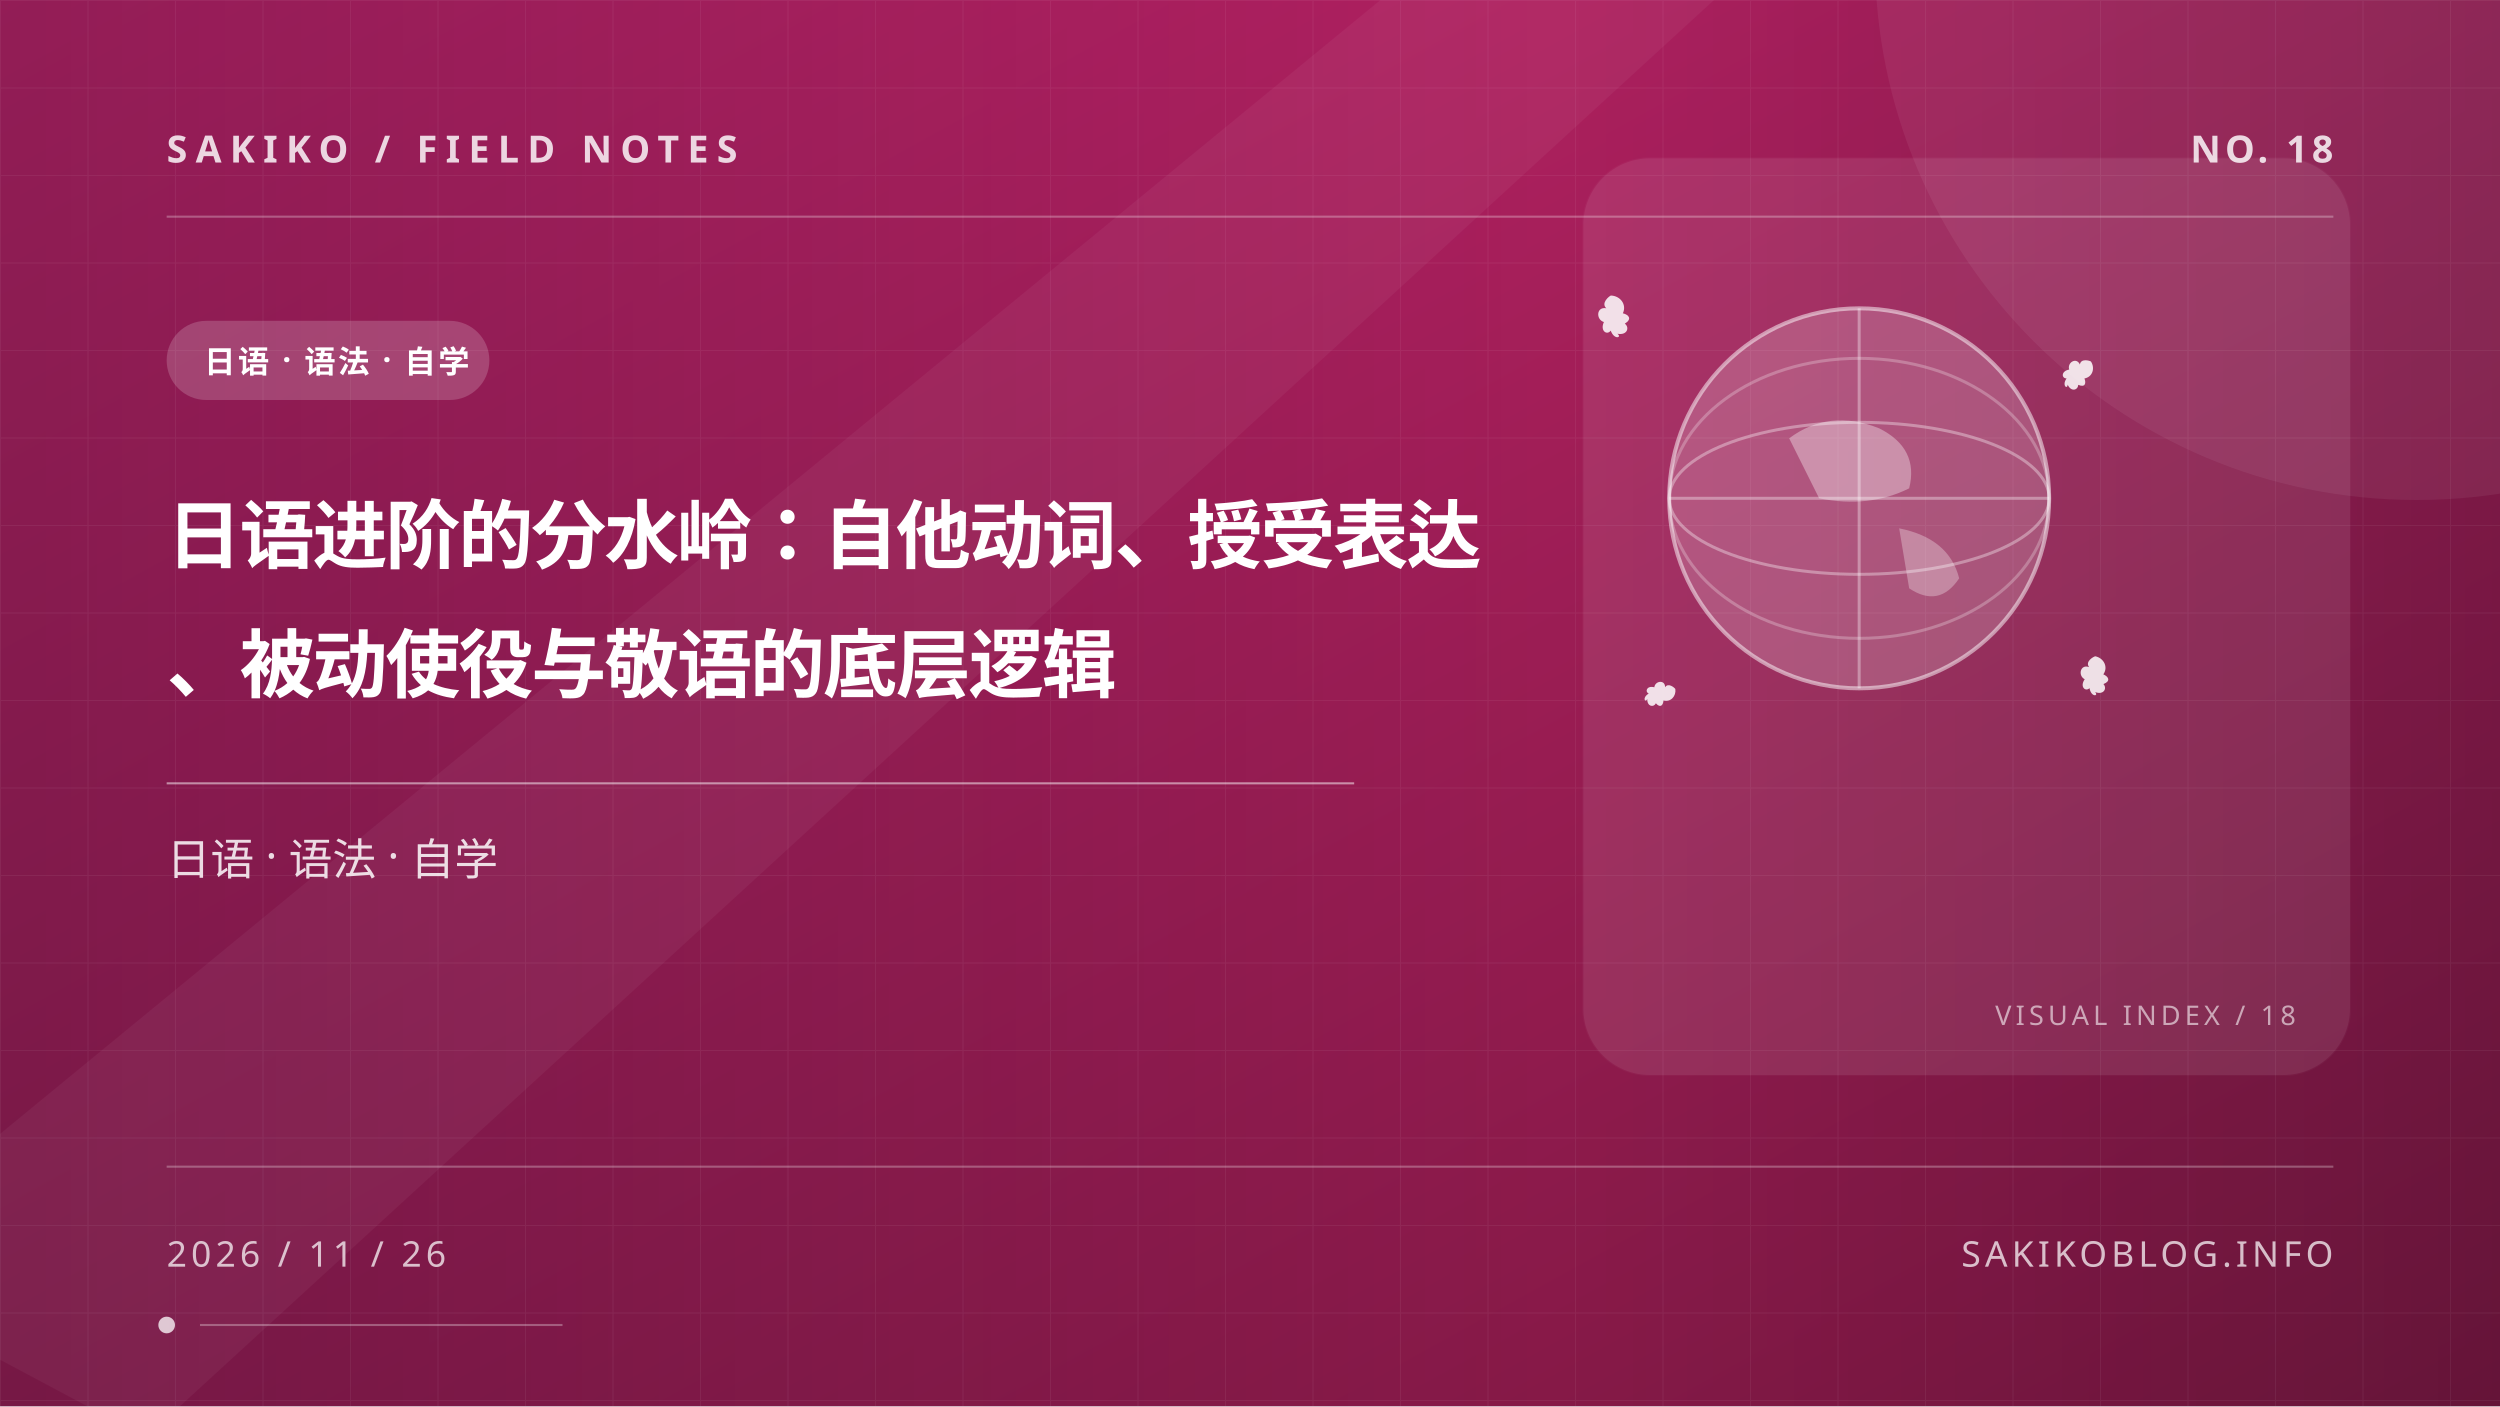
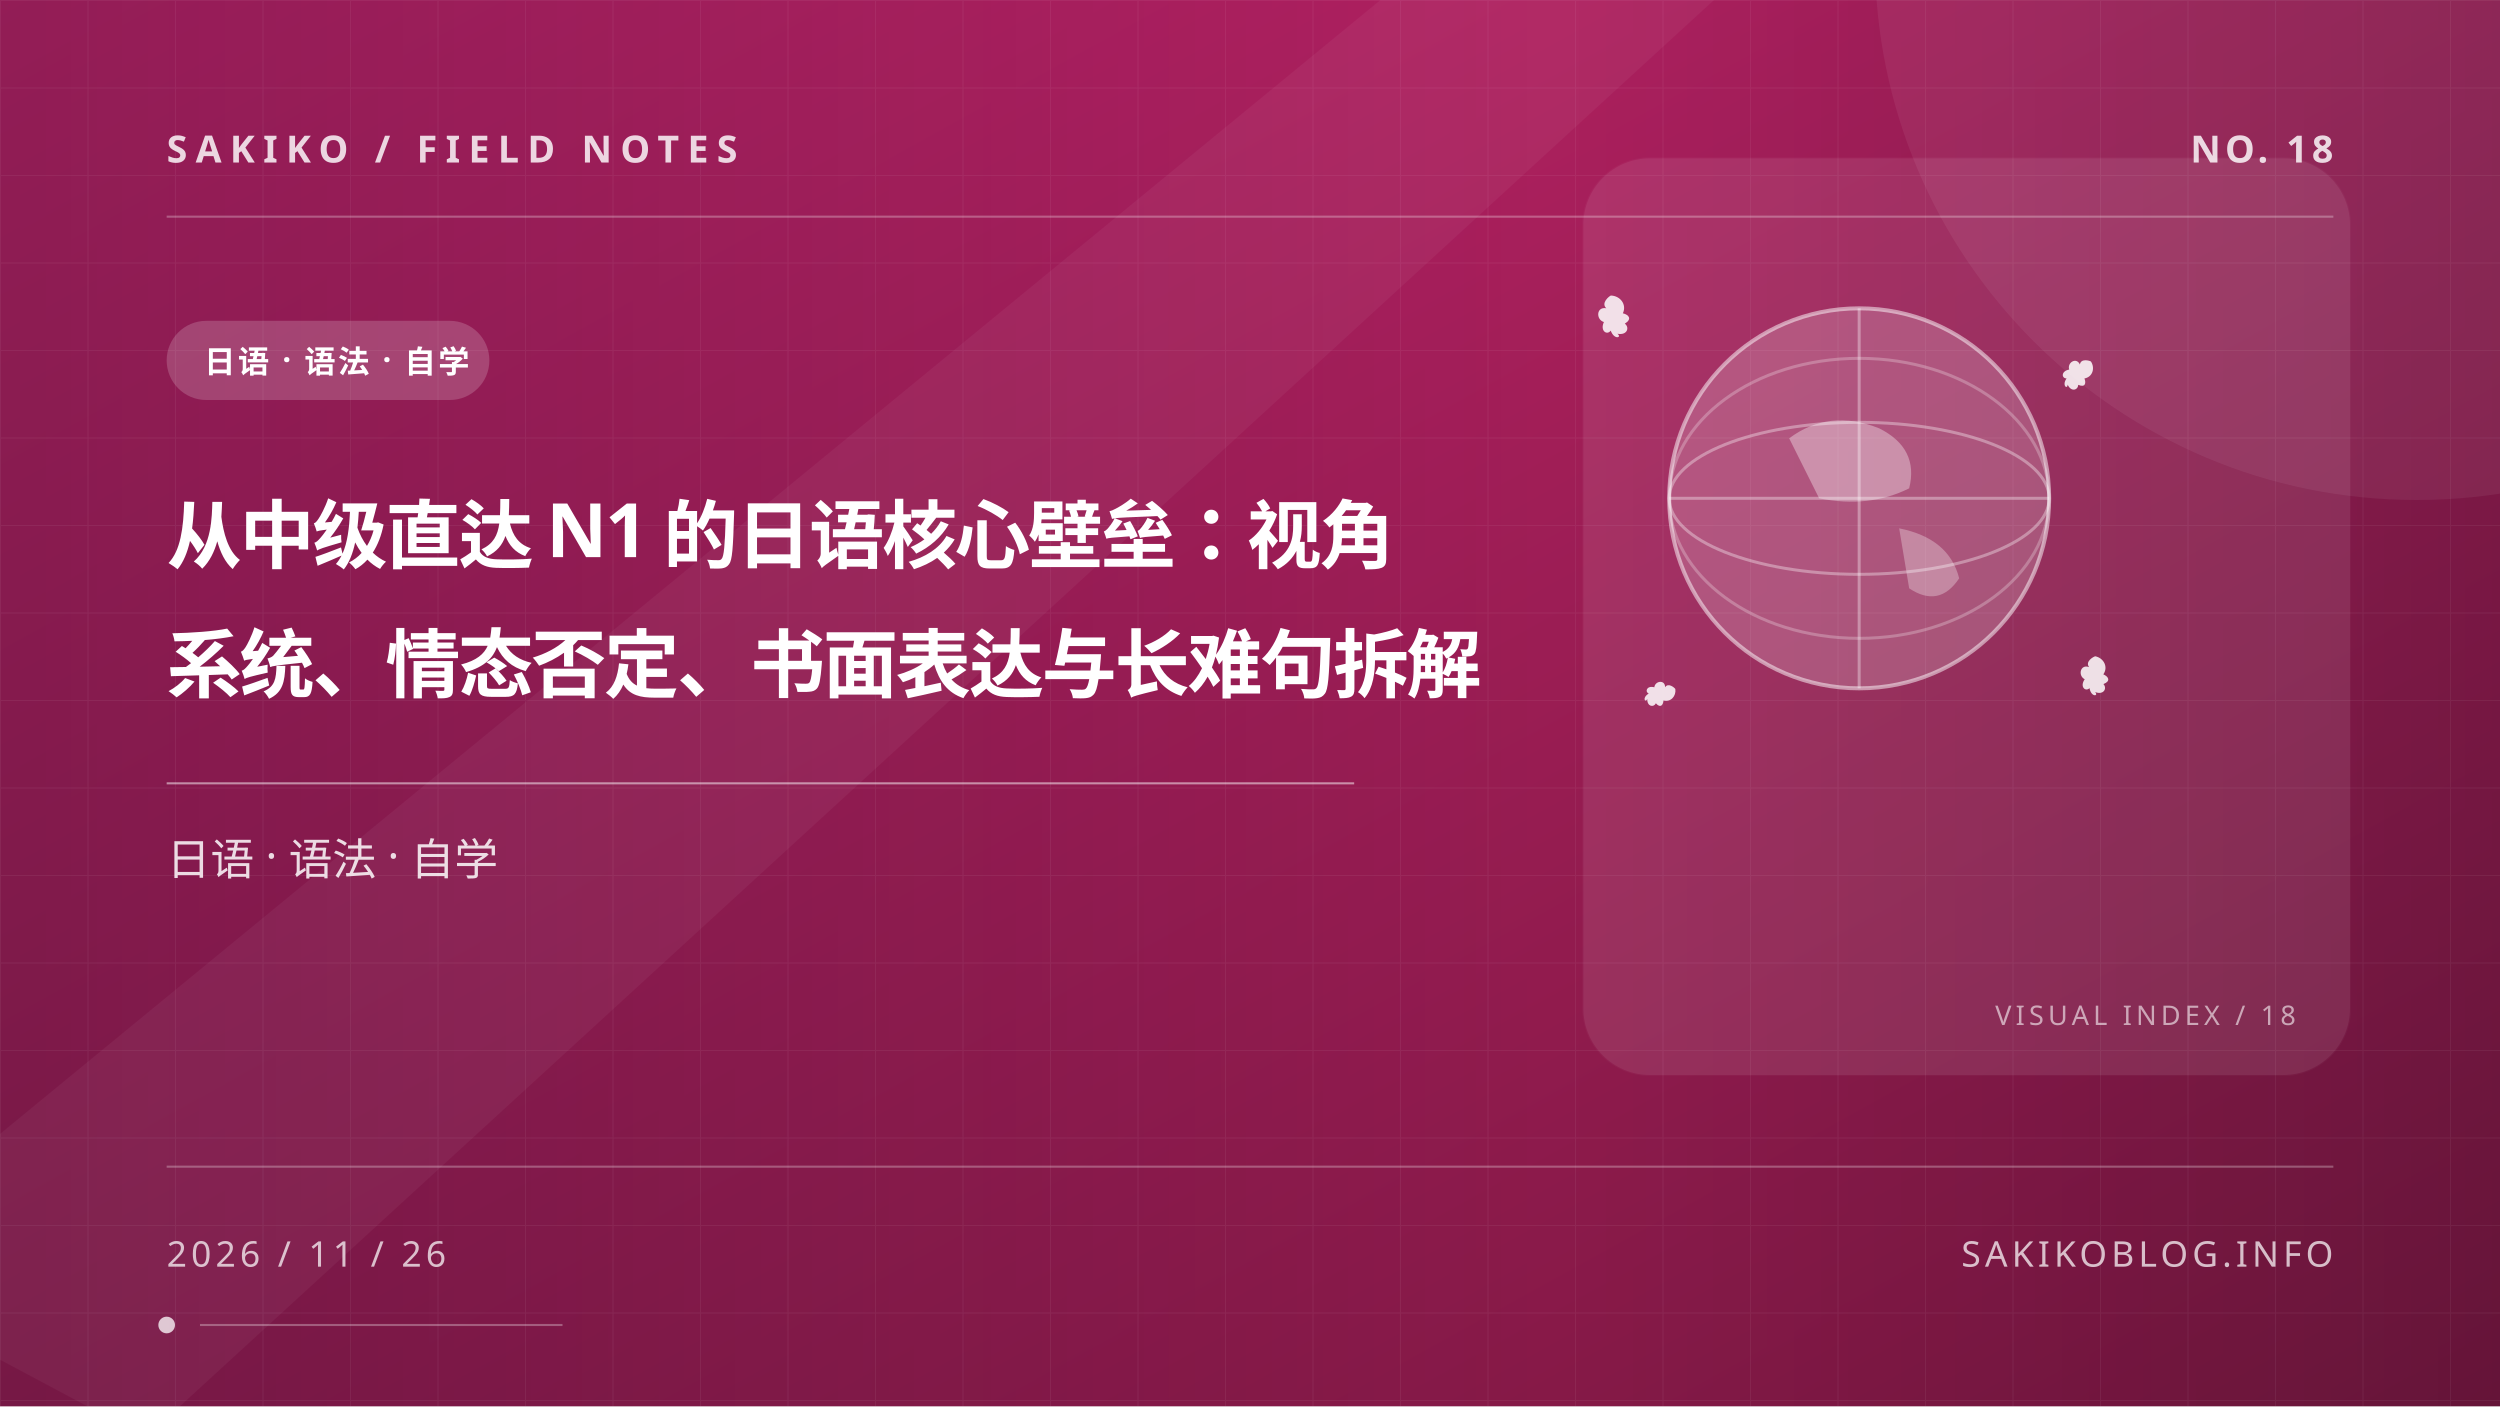
<svg xmlns="http://www.w3.org/2000/svg" viewBox="0 0 1200 675" width="1200" height="675" font-family="'Noto Sans SC','Microsoft YaHei','PingFang SC',sans-serif">
  <defs>
    <linearGradient id="bg" x1="0" y1="0" x2="1" y2="1">
      <stop offset="0" stop-color="#db2777" />
      <stop offset="1" stop-color="#831843" />
    </linearGradient>
    <linearGradient id="shade" x1="0" y1="0" x2="1" y2="0">
      <stop offset="0" stop-color="#050816" stop-opacity="0.34" />
      <stop offset="0.62" stop-color="#050816" stop-opacity="0.10" />
      <stop offset="1" stop-color="#050816" stop-opacity="0.24" />
    </linearGradient>
    <pattern id="grid" width="42" height="42" patternUnits="userSpaceOnUse">
      <path d="M 42 0 L 0 0 0 42" fill="none" stroke="#fff" stroke-opacity="0.055" stroke-width="1" />
    </pattern>
    <clipPath id="art-clip">
      <rect x="760" y="76" width="368" height="440" rx="32" />
    </clipPath>
  </defs>
  <rect width="1200" height="675" fill="url(#bg)" />
  <rect width="1200" height="675" fill="url(#shade)" />
  <rect width="1200" height="675" fill="url(#grid)" />
  <path d="M -80 610 L 760 -80 L 910 -80 L 70 690 Z" fill="#fff" opacity="0.045" />
  <circle cx="1160" cy="-20" r="260" fill="#fff" opacity="0.06" />
  <text x="80" y="78" font-size="18" font-weight="700" letter-spacing="4" fill="#fff" opacity="0.82">SAKIKO / FIELD NOTES</text>
  <text x="1120" y="78" font-size="18" font-weight="700" letter-spacing="2" text-anchor="end" fill="#fff" opacity="0.82">NO. 18</text>
  <line x1="80" y1="104" x2="1120" y2="104" stroke="#fff" stroke-opacity="0.28" />
  <g>
    <rect x="80" y="154" width="154.9" height="38" rx="19" fill="#fff" opacity="0.18" />
    <text x="98" y="179" font-size="15" font-weight="700" letter-spacing="1.2" fill="#fff">日语 · 语法 · 自学</text>
  </g>
  <text font-size="36" font-weight="750" fill="#fff" letter-spacing="-1">
-     <tspan x="80" y="270">日语进阶的分水岭：自他动词、授受表达</tspan>
-     <tspan x="80" y="332">、被动使役与敬语的底层逻辑</tspan>
+     <tspan x="80" y="270">从中级直达 N1 的日语核心壁垒：视角</tspan>
+     <tspan x="80" y="332">系统、情态否定、书面表达与长难句拆解</tspan>
  </text>
  <line x1="80" y1="376" x2="650" y2="376" stroke="#fff" stroke-opacity="0.5" />
  <text x="80" y="420" font-size="21" fill="#fff" opacity="0.84">日语 · 语法 · 自学</text>
  <rect x="760" y="76" width="368" height="440" rx="32" fill="#fff" opacity="0.09" stroke="#fff" stroke-opacity="0.28" />
  <g clip-path="url(#art-clip)" transform="translate(-10 28) scale(0.96)">
    <circle cx="940" cy="220" r="95" fill="rgba(255,255,255,0.18)" stroke="rgba(255,255,255,0.5)" stroke-width="2" />
    <ellipse cx="940" cy="220" rx="95" ry="38" fill="none" stroke="rgba(255,255,255,0.35)" stroke-width="1.5" />
    <ellipse cx="940" cy="220" rx="95" ry="70" fill="none" stroke="rgba(255,255,255,0.25)" stroke-width="1.5" />
    <line x1="845" y1="220" x2="1035" y2="220" stroke="rgba(255,255,255,0.35)" stroke-width="1.5" />
    <line x1="940" y1="125" x2="940" y2="315" stroke="rgba(255,255,255,0.35)" stroke-width="1.5" />
    <path d="M 905 190 Q 925 175 950 185 Q 970 195 965 215 Q 945 225 920 220 Z" fill="rgba(255,255,255,0.35)" />
    <path d="M 960 235 Q 985 240 990 260 Q 980 275 965 265 Z" fill="rgba(255,255,255,0.30)" />
    <g transform="translate(820 130) rotate(-20) scale(0.8666667)">
      <path d="M 0 -14 C 5 -12 7 -6 3 -2 C 6 0 7 3 2 4 C 4 7 1 11 -4 8 C -2 11 -7 11 -7 5 C -10 7 -13 3 -9 -1 C -13 -4 -10 -11 -5 -8 C -7 -12 -1 -14 0 -14 Z" fill="rgba(255,255,255,0.85)" />
    </g>
    <g transform="translate(1050 160) rotate(35) scale(0.7333333)">
      <path d="M 0 -14 C 5 -12 7 -6 3 -2 C 6 0 7 3 2 4 C 4 7 1 11 -4 8 C -2 11 -7 11 -7 5 C -10 7 -13 3 -9 -1 C -13 -4 -10 -11 -5 -8 C -7 -12 -1 -14 0 -14 Z" fill="rgba(255,255,255,0.85)" />
    </g>
    <g transform="translate(840 320) rotate(60) scale(0.6666667)">
      <path d="M 0 -14 C 5 -12 7 -6 3 -2 C 6 0 7 3 2 4 C 4 7 1 11 -4 8 C -2 11 -7 11 -7 5 C -10 7 -13 3 -9 -1 C -13 -4 -10 -11 -5 -8 C -7 -12 -1 -14 0 -14 Z" fill="rgba(255,255,255,0.85)" />
    </g>
    <g transform="translate(1060 310) rotate(-10) scale(0.8)">
      <path d="M 0 -14 C 5 -12 7 -6 3 -2 C 6 0 7 3 2 4 C 4 7 1 11 -4 8 C -2 11 -7 11 -7 5 C -10 7 -13 3 -9 -1 C -13 -4 -10 -11 -5 -8 C -7 -12 -1 -14 0 -14 Z" fill="rgba(255,255,255,0.85)" />
    </g>
  </g>
  <text x="1102" y="492" text-anchor="end" font-size="13" letter-spacing="2" fill="#fff" opacity="0.58">VISUAL INDEX / 18</text>
  <line x1="80" y1="560" x2="1120" y2="560" stroke="#fff" stroke-opacity="0.28" />
  <text x="80" y="608" font-size="17" letter-spacing="2" fill="#fff" opacity="0.72">2026 / 11 / 26</text>
  <text x="1120" y="608" text-anchor="end" font-size="17" letter-spacing="2" fill="#fff" opacity="0.72">SAKIKOBLOG.INFO</text>
  <circle cx="80" cy="636" r="4" fill="#fff" opacity="0.75" />
  <line x1="96" y1="636" x2="270" y2="636" stroke="#fff" stroke-opacity="0.3" />
</svg>
